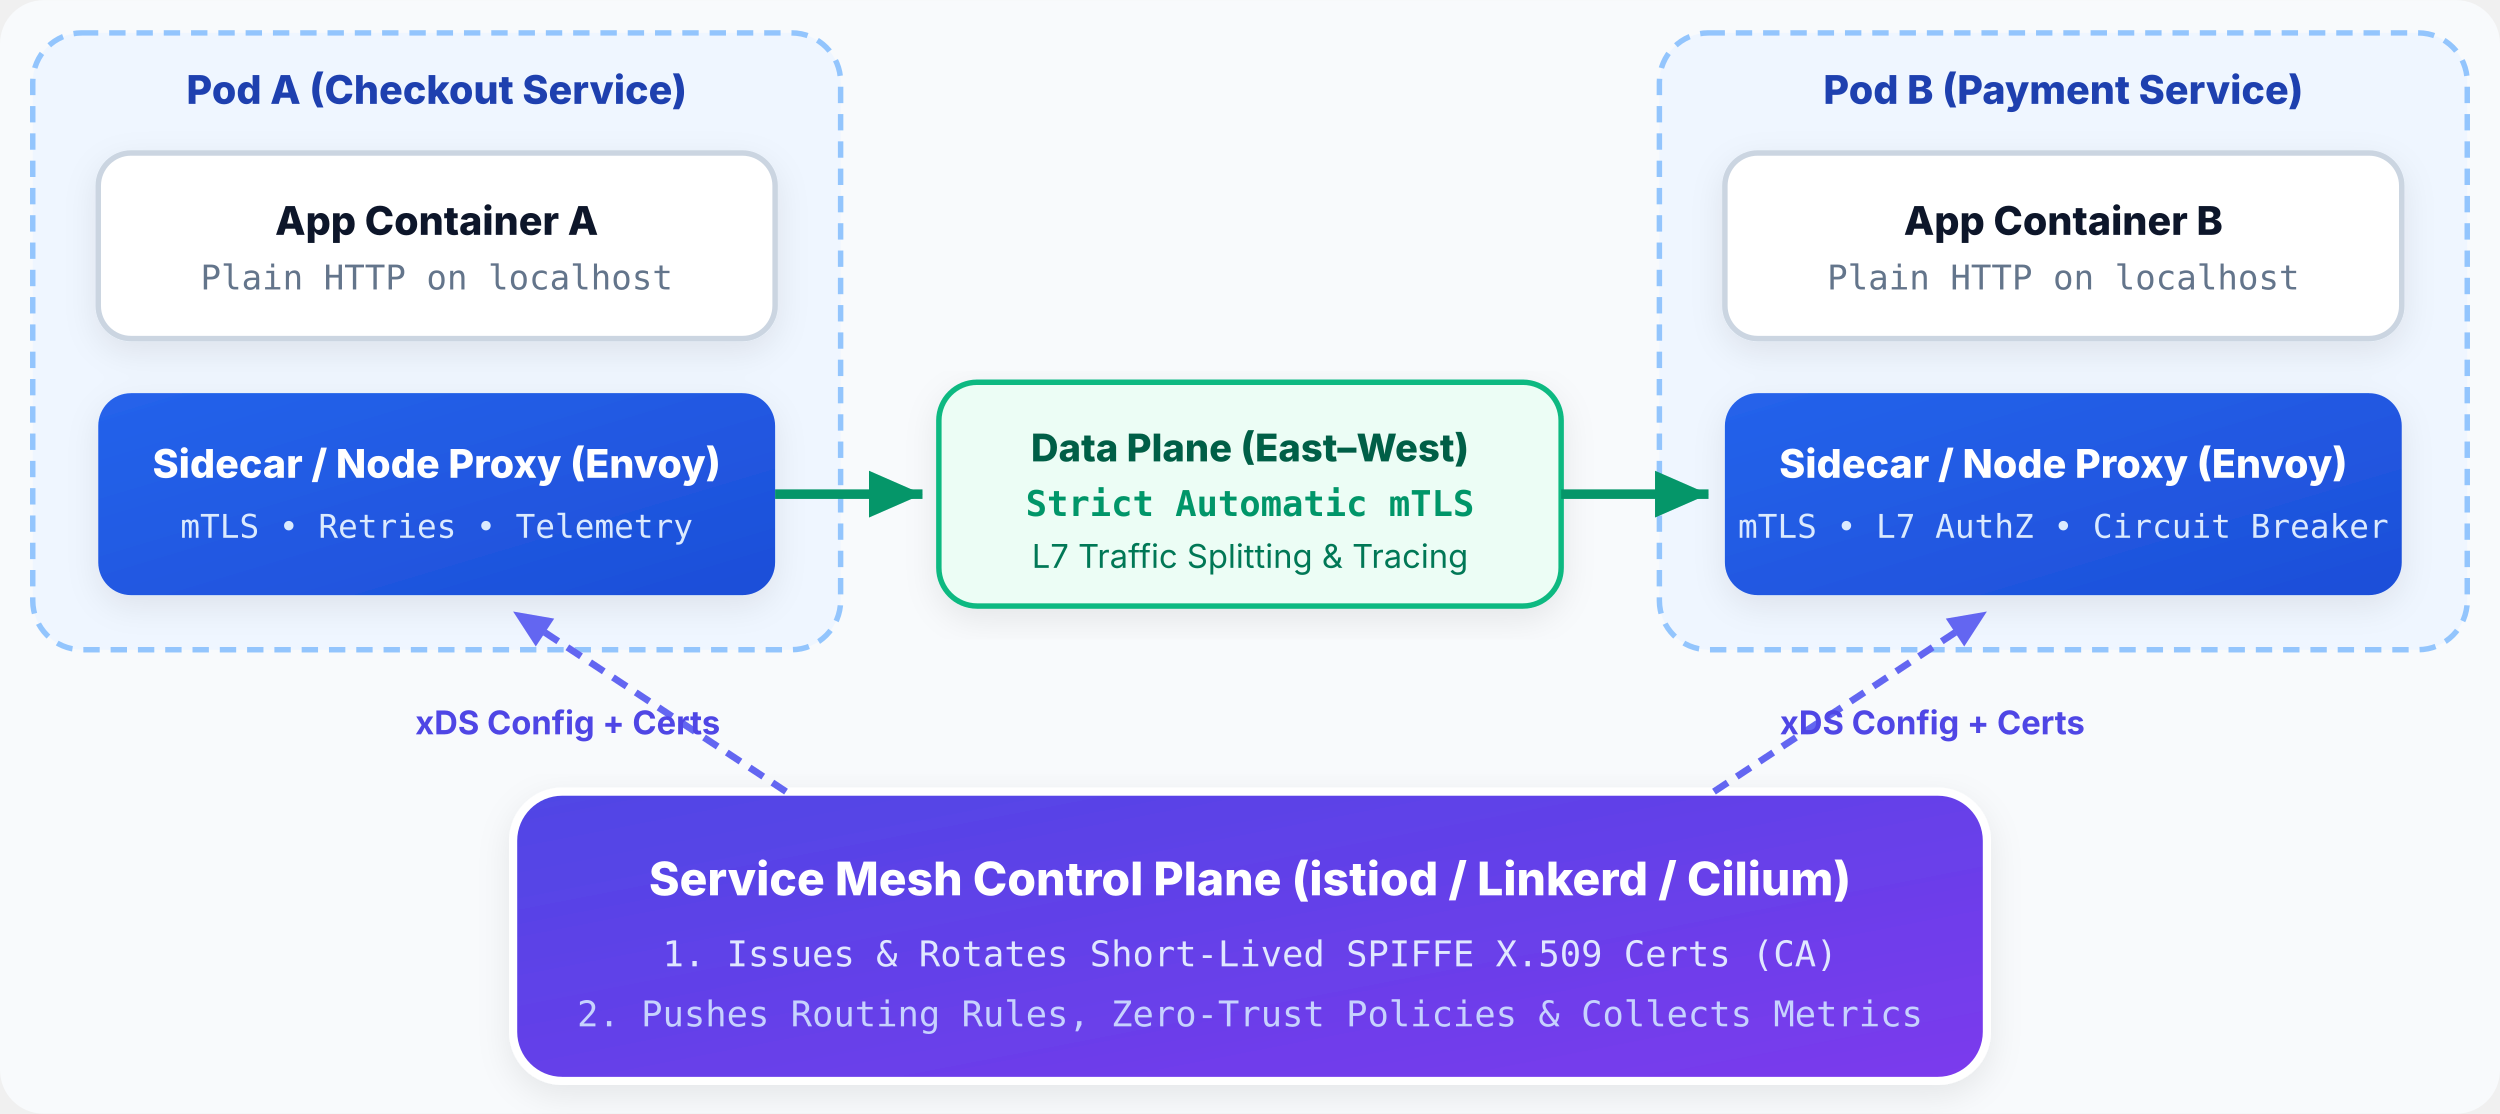
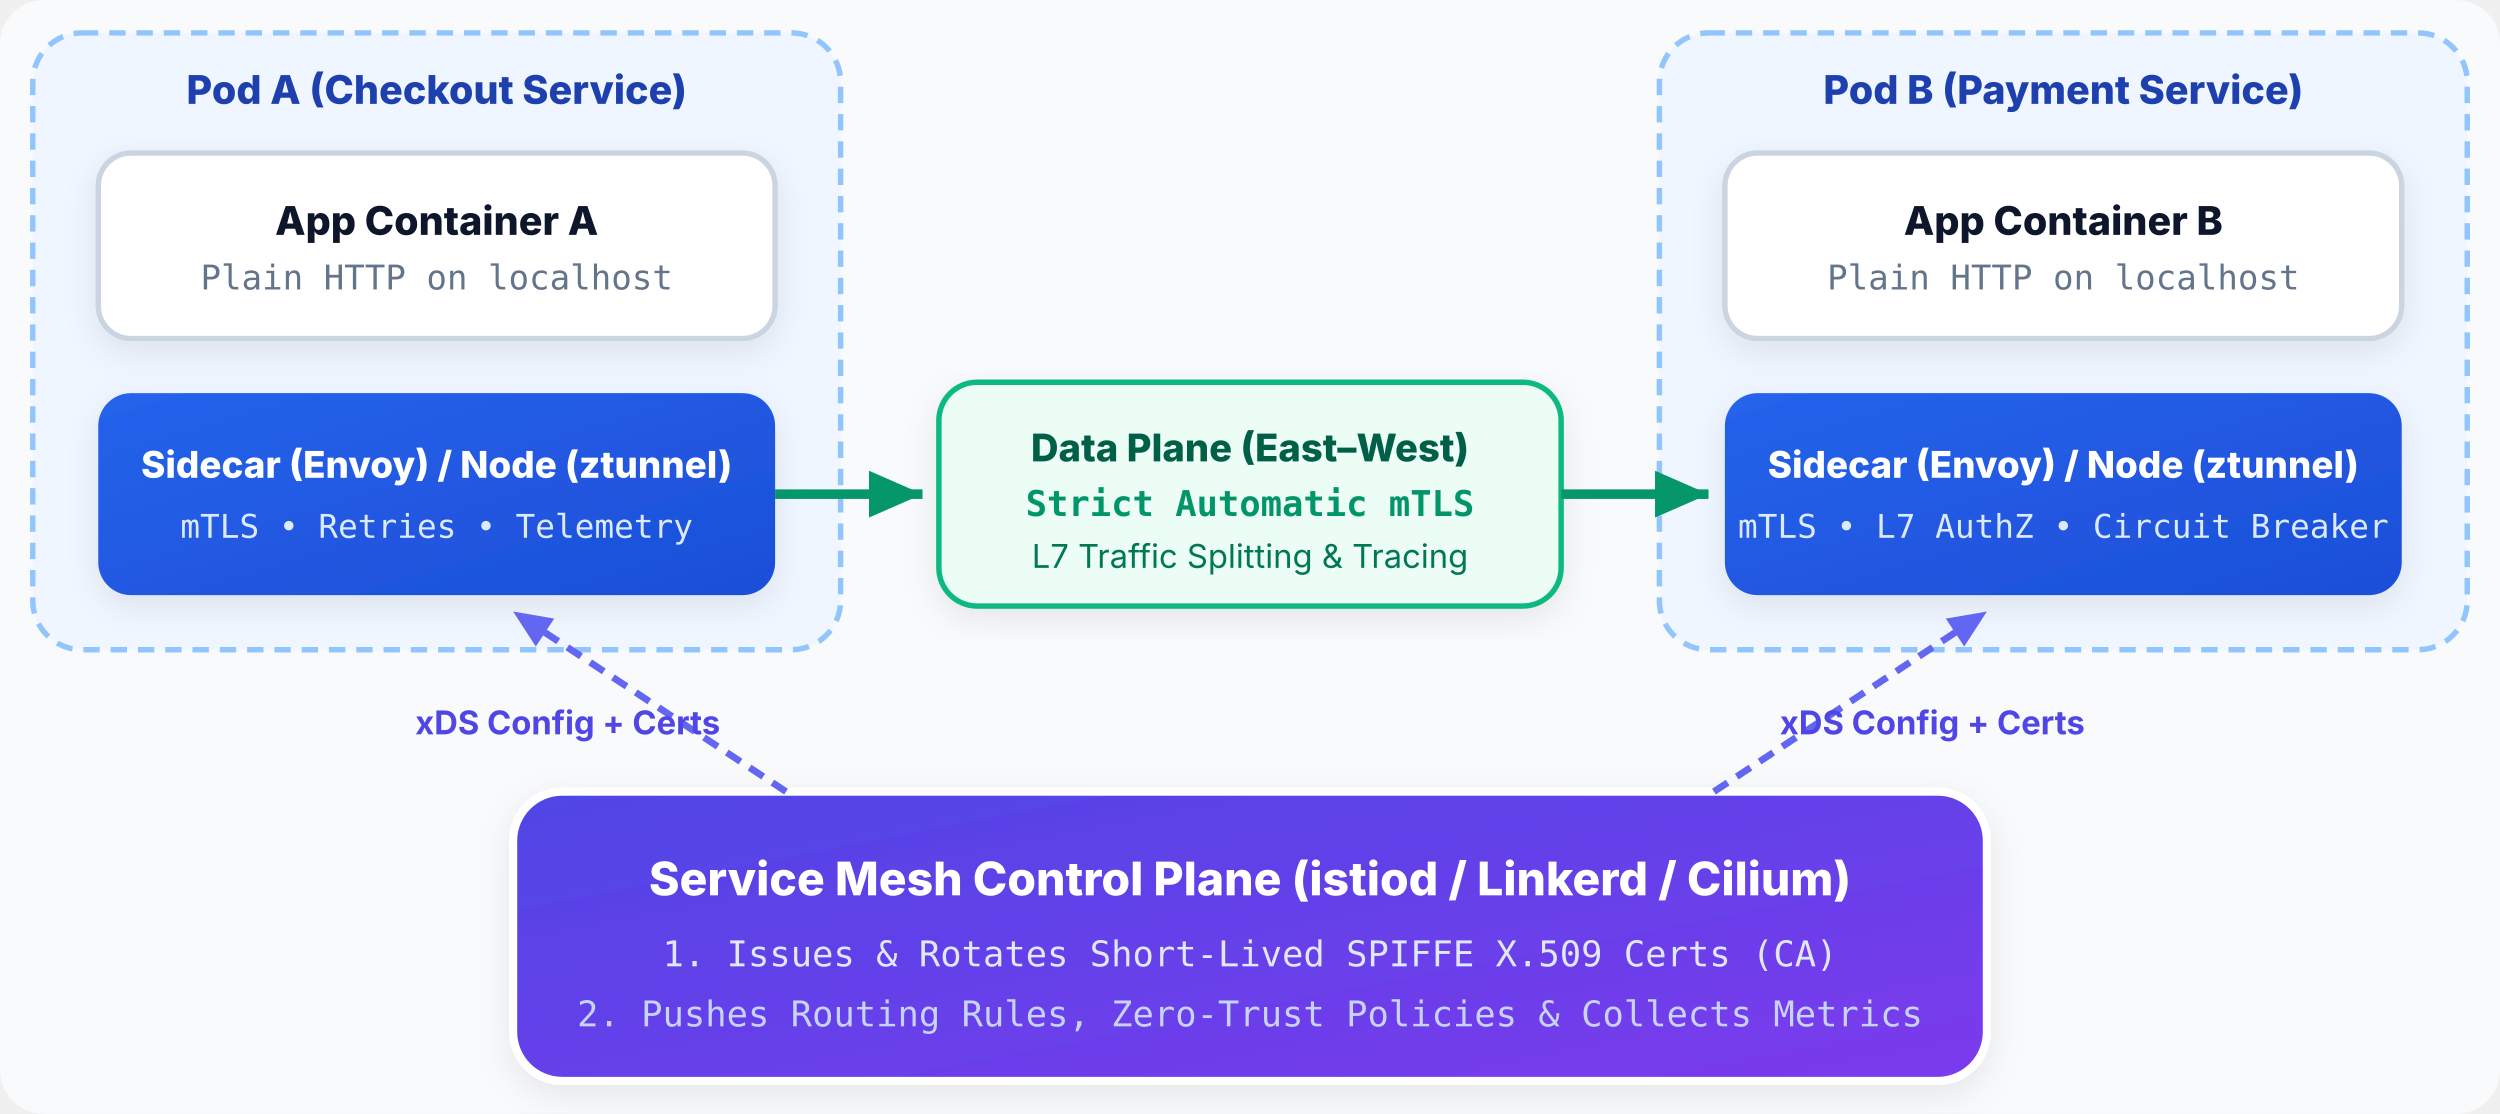
<svg xmlns="http://www.w3.org/2000/svg" viewBox="22 16 916 408" width="1120" height="499" font-family="'Inter', -apple-system, BlinkMacSystemFont, 'Segoe UI', sans-serif">
  <defs>
    <linearGradient id="meshCtrlGrad" x1="0" y1="0" x2="1" y2="1">
      <stop offset="0%" stop-color="#4f46e5" />
      <stop offset="100%" stop-color="#7c3aed" />
    </linearGradient>
    <linearGradient id="meshProxyGrad" x1="0" y1="0" x2="1" y2="1">
      <stop offset="0%" stop-color="#2563eb" />
      <stop offset="100%" stop-color="#1d4ed8" />
    </linearGradient>
    <marker id="meshArrowGreen" viewBox="0 0 10 10" refX="8" refY="5" markerWidth="7" markerHeight="7" orient="auto-start-reverse">
      <path d="M 0 1.5 L 8 5 L 0 8.5 z" fill="#059669" />
    </marker>
    <marker id="meshArrowPurple" viewBox="0 0 10 10" refX="8" refY="5" markerWidth="7" markerHeight="7" orient="auto-start-reverse">
      <path d="M 0 1.5 L 8 5 L 0 8.5 z" fill="#6366f1" />
    </marker>
    <filter id="meshShadow" x="-10%" y="-10%" width="120%" height="125%">
      <feDropShadow dx="0" dy="4" stdDeviation="6" flood-color="#0f172a" flood-opacity="0.08" />
    </filter>
  </defs>
  <rect x="22" y="16" width="916" height="408" rx="16" fill="#f8fafc" />
  <rect x="34" y="28" width="296" height="226" rx="18" fill="#eff6ff" stroke="#93c5fd" stroke-width="2" stroke-dasharray="6 4" />
  <text x="182" y="54" text-anchor="middle" font-size="14.5" font-weight="800" fill="#1e40af">Pod A (Checkout Service)</text>
  <g filter="url(#meshShadow)">
    <rect x="58" y="72" width="248" height="68" rx="12" fill="#ffffff" stroke="#cbd5e1" stroke-width="2" />
    <text x="182" y="102" text-anchor="middle" font-size="14.5" font-weight="800" fill="#0f172a">App Container A</text>
    <text x="182" y="122" text-anchor="middle" font-size="12.5" font-family="'JetBrains Mono', monospace" fill="#64748b">Plain HTTP on localhost</text>
    <rect x="58" y="160" width="248" height="74" rx="12" fill="url(#meshProxyGrad)" />
-     <text x="182" y="191" text-anchor="middle" font-size="14.5" font-weight="800" fill="#ffffff">Sidecar / Node Proxy (Envoy)</text>
+     <text x="182" y="191" text-anchor="middle" font-size="13.5" font-weight="800" fill="#ffffff">Sidecar (Envoy) / Node (ztunnel)</text>
    <text x="182" y="213" text-anchor="middle" font-size="12" font-family="'JetBrains Mono', monospace" fill="#dbeafe">mTLS • Retries • Telemetry</text>
  </g>
  <rect x="630" y="28" width="296" height="226" rx="18" fill="#eff6ff" stroke="#93c5fd" stroke-width="2" stroke-dasharray="6 4" />
  <text x="778" y="54" text-anchor="middle" font-size="14.5" font-weight="800" fill="#1e40af">Pod B (Payment Service)</text>
  <g filter="url(#meshShadow)">
    <rect x="654" y="72" width="248" height="68" rx="12" fill="#ffffff" stroke="#cbd5e1" stroke-width="2" />
    <text x="778" y="102" text-anchor="middle" font-size="14.5" font-weight="800" fill="#0f172a">App Container B</text>
    <text x="778" y="122" text-anchor="middle" font-size="12.5" font-family="'JetBrains Mono', monospace" fill="#64748b">Plain HTTP on localhost</text>
    <rect x="654" y="160" width="248" height="74" rx="12" fill="url(#meshProxyGrad)" />
-     <text x="778" y="191" text-anchor="middle" font-size="14.5" font-weight="800" fill="#ffffff">Sidecar / Node Proxy (Envoy)</text>
+     <text x="778" y="191" text-anchor="middle" font-size="13.5" font-weight="800" fill="#ffffff">Sidecar (Envoy) / Node (ztunnel)</text>
    <text x="778" y="213" text-anchor="middle" font-size="12" font-family="'JetBrains Mono', monospace" fill="#dbeafe">mTLS • L7 AuthZ • Circuit Breaker</text>
  </g>
  <g filter="url(#meshShadow)">
    <rect x="366" y="156" width="228" height="82" rx="14" fill="#ecfdf5" stroke="#10b981" stroke-width="2" />
    <text x="480" y="185" text-anchor="middle" font-size="14" font-weight="800" fill="#065f46">Data Plane (East–West)</text>
    <text x="480" y="205" text-anchor="middle" font-size="13" font-family="'JetBrains Mono', monospace" font-weight="700" fill="#059669">Strict Automatic mTLS</text>
    <text x="480" y="224" text-anchor="middle" font-size="12" fill="#047857">L7 Traffic Splitting &amp; Tracing</text>
  </g>
  <line x1="306" y1="197" x2="360" y2="197" stroke="#059669" stroke-width="3.5" marker-end="url(#meshArrowGreen)" />
  <line x1="594" y1="197" x2="648" y2="197" stroke="#059669" stroke-width="3.5" marker-end="url(#meshArrowGreen)" />
  <g filter="url(#meshShadow)">
    <rect x="210" y="306" width="540" height="106" rx="18" fill="url(#meshCtrlGrad)" stroke="#ffffff" stroke-width="3" />
    <text x="480" y="344" text-anchor="middle" font-size="17" font-weight="800" fill="#ffffff">Service Mesh Control Plane (istiod / Linkerd / Cilium)</text>
    <text x="480" y="370" text-anchor="middle" font-size="13" font-family="'JetBrains Mono', monospace" fill="#e0e7ff">1. Issues &amp; Rotates Short-Lived SPIFFE X.509 Certs (CA)</text>
    <text x="480" y="392" text-anchor="middle" font-size="13" font-family="'JetBrains Mono', monospace" fill="#c7d2fe">2. Pushes Routing Rules, Zero-Trust Policies &amp; Collects Metrics</text>
  </g>
  <path d="M310 306 L210 240" stroke="#6366f1" stroke-width="2.5" stroke-dasharray="6 4" marker-end="url(#meshArrowPurple)" />
  <path d="M650 306 L750 240" stroke="#6366f1" stroke-width="2.5" stroke-dasharray="6 4" marker-end="url(#meshArrowPurple)" />
  <text x="230" y="285" text-anchor="middle" font-size="12" font-weight="700" fill="#4f46e5">xDS Config + Certs</text>
  <text x="730" y="285" text-anchor="middle" font-size="12" font-weight="700" fill="#4f46e5">xDS Config + Certs</text>
</svg>
